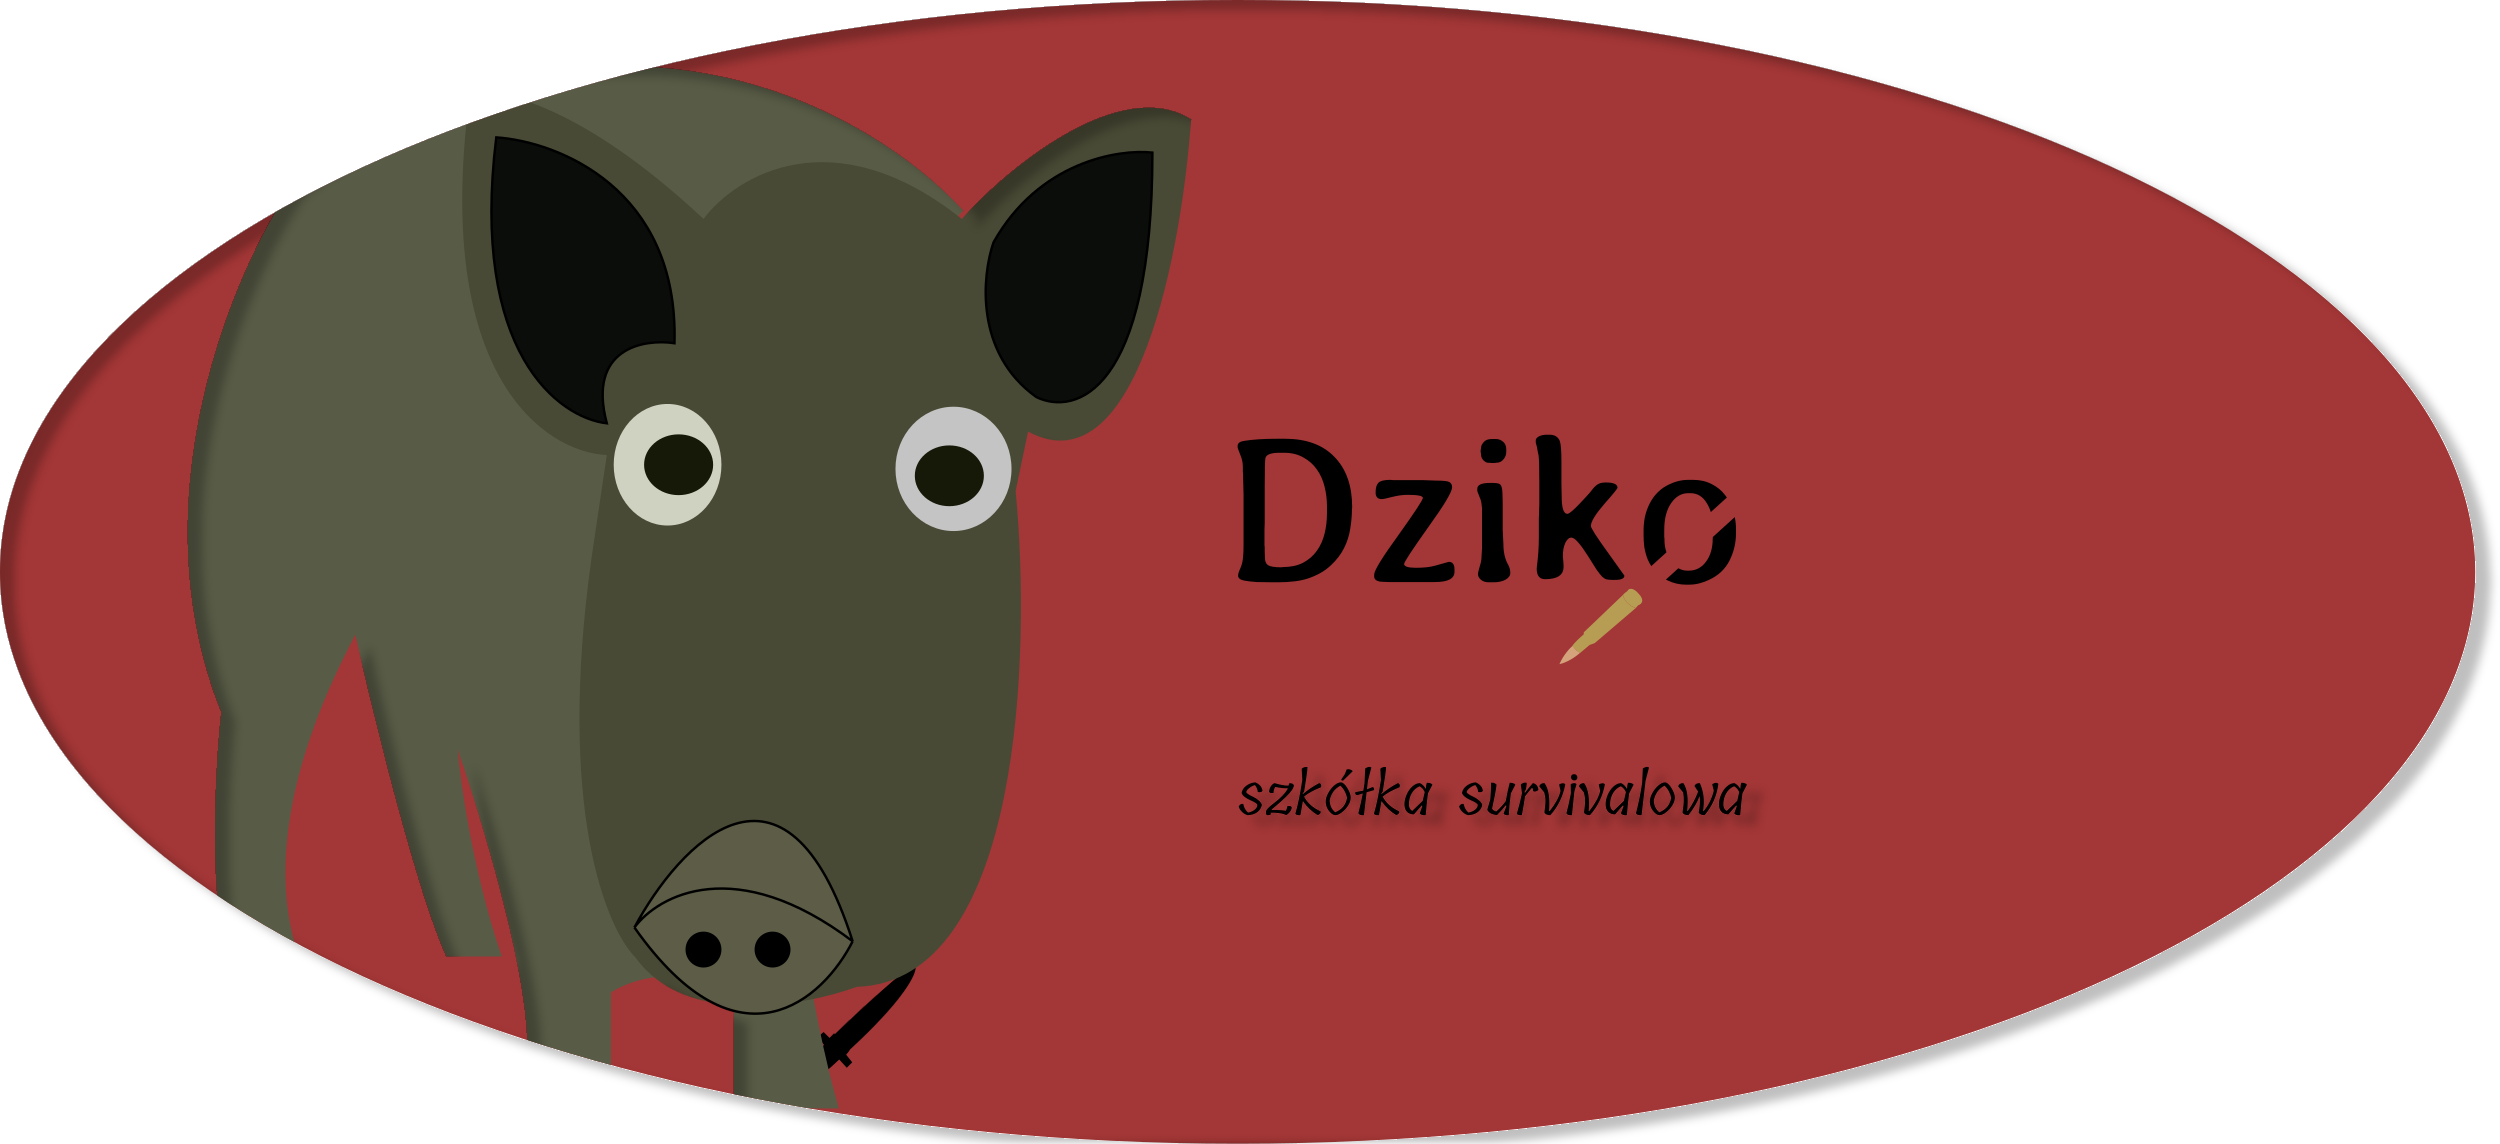
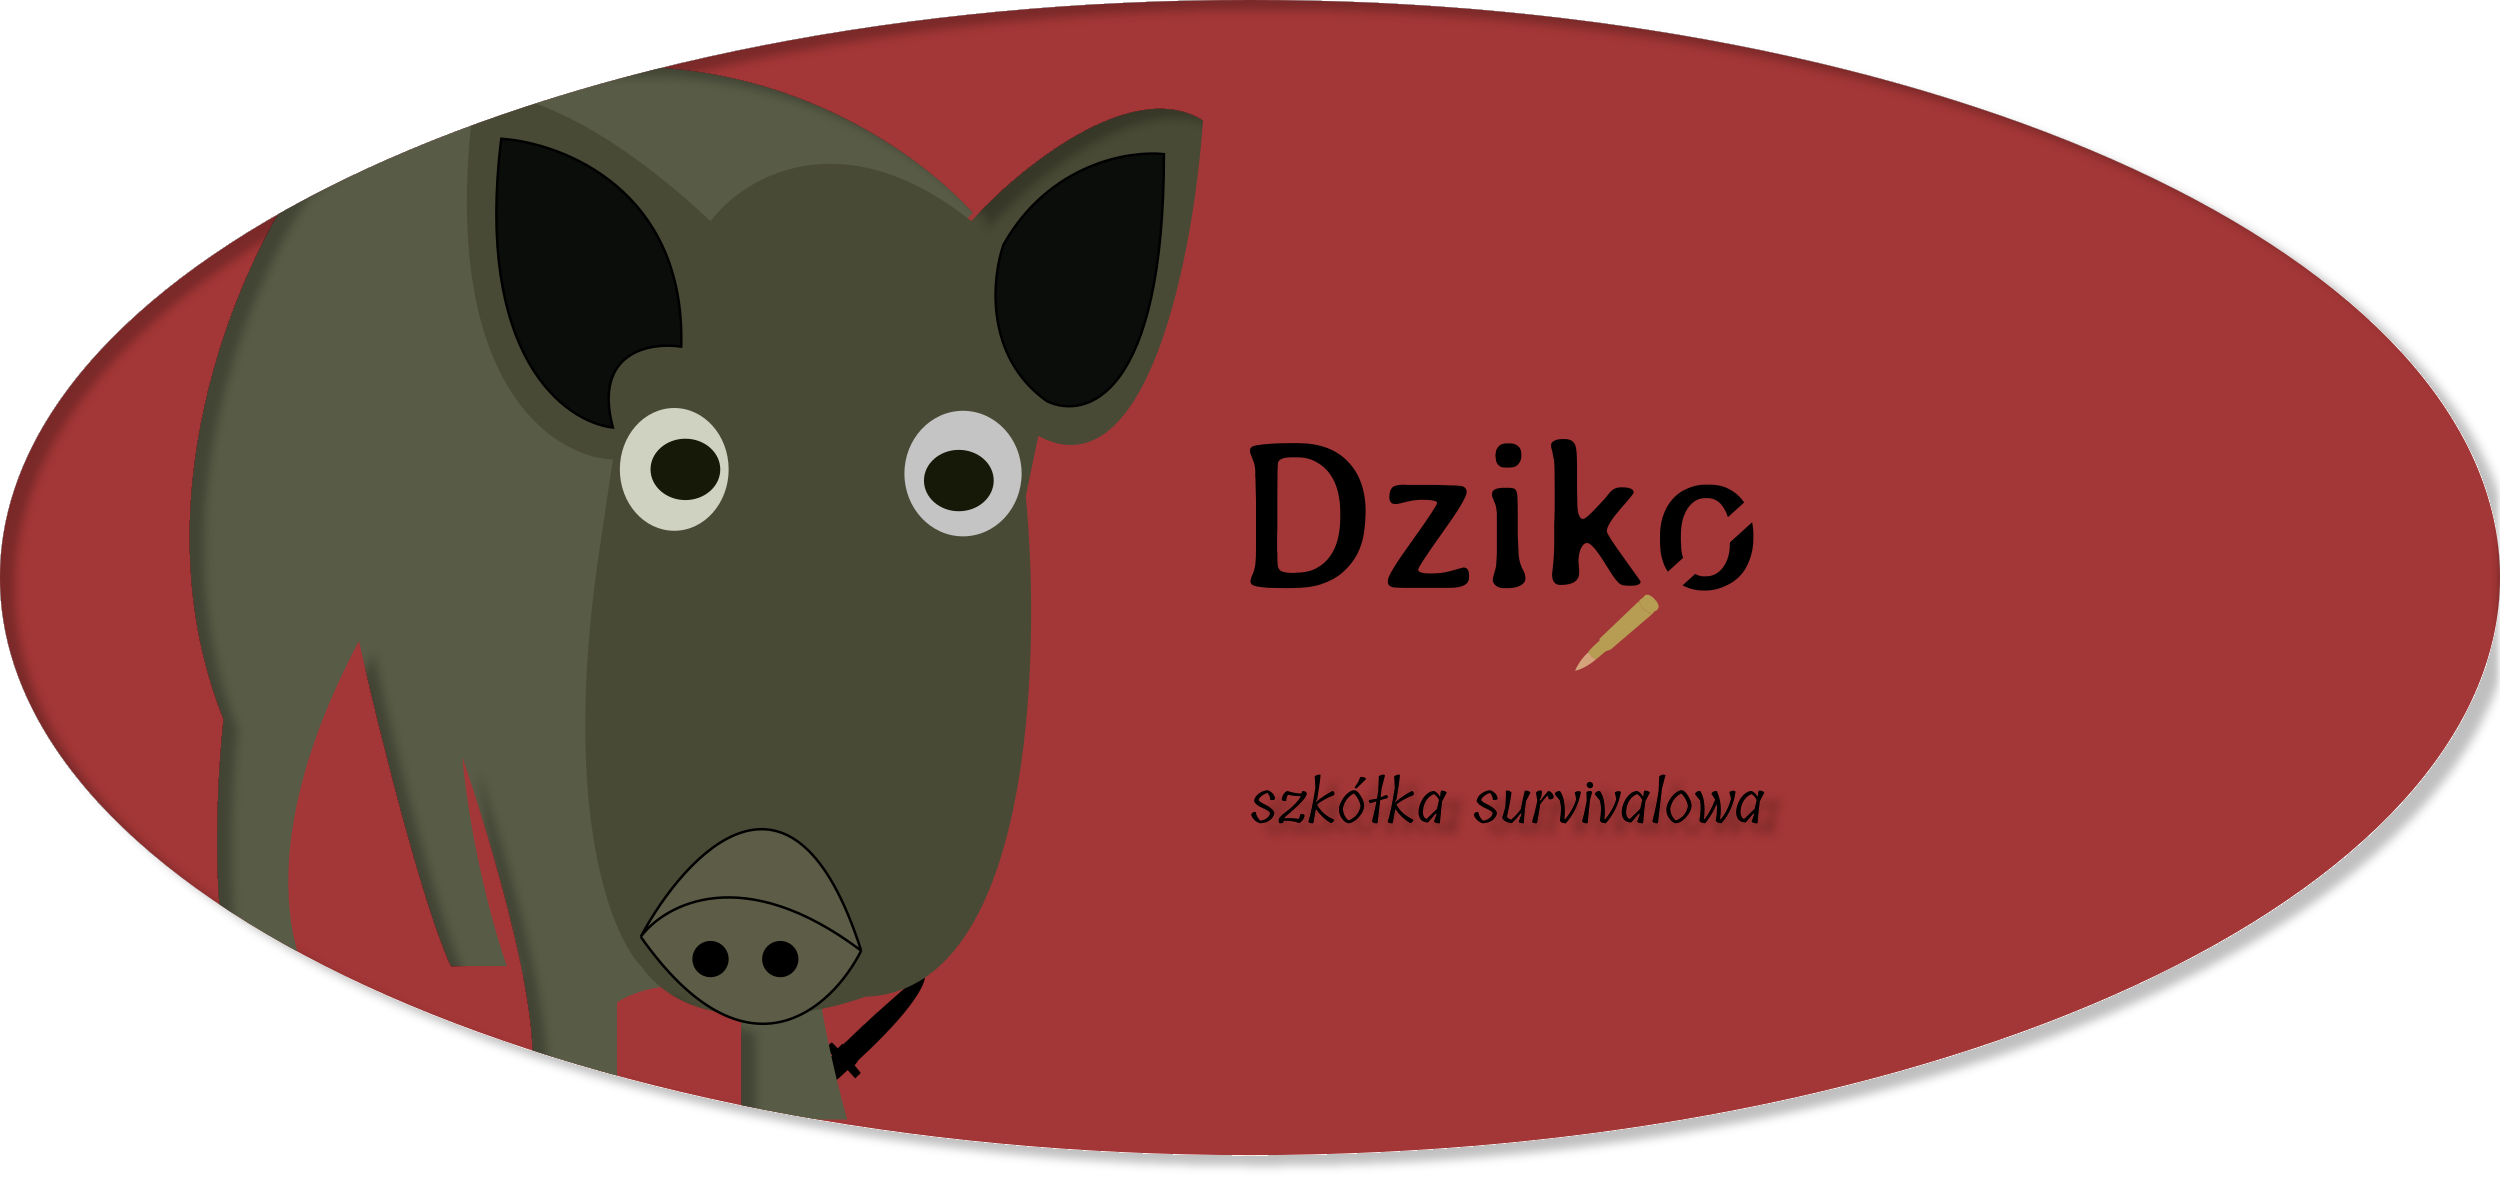
- <svg xmlns="http://www.w3.org/2000/svg" width="1010" height="462" viewBox="0 0 1010 462" fill="none">
-   <g filter="url(#filter0_di_114:2)">
+ <svg xmlns="http://www.w3.org/2000/svg" width="1000" height="471" viewBox="0 0 1000 471" fill="none">
+   <g filter="url(#filter0_di_114_2)">
    <ellipse cx="500" cy="231.027" rx="500" ry="231.027" fill="#A33636" />
  </g>
-   <mask id="mask0_114:2" style="mask-type:alpha" maskUnits="userSpaceOnUse" x="0" y="0" width="1000" height="463">
+   <mask id="mask0_114_2" style="mask-type:alpha" maskUnits="userSpaceOnUse" x="0" y="0" width="1000" height="463">
    <path d="M999.5 231.027C999.5 294.511 943.789 352.143 853.344 393.934C762.941 435.704 638.016 461.554 500 461.554C361.984 461.554 237.059 435.704 146.656 393.934C56.211 352.143 0.5 294.511 0.5 231.027C0.5 167.543 56.211 109.911 146.656 68.12C237.059 26.349 361.984 0.5 500 0.5C638.016 0.5 762.941 26.349 853.344 68.12C943.789 109.911 999.5 167.543 999.5 231.027Z" fill="#A33636" stroke="black" />
  </mask>
-   <g mask="url(#mask0_114:2)">
-     <g filter="url(#filter1_i_114:2)">
-       <path d="M343.022 423.681C365.092 403.307 369.801 393.161 369.396 390.634C367.456 390.149 347.165 409.027 337.262 418.527L336.959 418.224L335.14 420.043L332.715 417.617L330.896 419.133L333.624 422.165C318.83 435.748 314.121 443.186 313.616 445.207C316.526 447.875 320.285 447.329 321.801 446.723C321.074 442.599 330.391 434.494 335.14 430.957L339.081 427.319L342.113 430.654L343.628 429.138L341.203 426.106C342.658 424.409 343.022 423.782 343.022 423.681Z" fill="black" stroke="black" />
+   <g mask="url(#mask0_114_2)">
+     <g filter="url(#filter1_i_114_2)">
+       <path d="M343.022 423.681C365.092 403.307 369.801 393.161 369.396 390.634C367.456 390.149 347.165 409.027 337.262 418.527L336.959 418.224L335.14 420.043L332.715 417.617L330.896 419.133L333.624 422.165C318.83 435.748 314.121 443.186 313.616 445.207C316.526 447.875 320.285 447.329 321.801 446.723C321.074 442.599 330.39 434.494 335.14 430.957L339.081 427.319L342.112 430.654L343.628 429.138L341.203 426.106C342.658 424.409 343.022 423.782 343.022 423.681Z" fill="black" stroke="black" />
      <path d="M117.91 75.035C243.356 -16.929 350.983 43.413 389.115 85.08C294.026 183.294 316.013 367.818 338.892 447.803H296.481V408.182C279.964 387.647 256.489 394.789 246.816 400.928V433.852H211.66C218.803 411.084 196.779 336.94 184.874 302.714C188.446 339.767 198.267 373.956 202.731 386.419H180.41C168.803 361.419 151.02 289.321 143.58 256.397C94.919 348.361 119.956 398.882 138.557 412.647H107.307C83.2 405.504 85.358 326.337 89.45 287.647C55.075 201.932 94.1 110.191 117.91 75.035Z" fill="#585C46" />
-       <path d="M481.191 48.249C452.62 30.392 407.531 67.595 388.557 88.428C336.325 46.91 297.225 71.129 284.205 88.428C234.651 41.999 200.685 35.228 189.897 37.647C174.272 151.932 220.217 182.736 245.142 183.852L239.004 225.147C224.718 326.486 244.956 375.258 256.861 386.977C276.95 415.102 324.755 406.508 346.147 398.696C412.664 396.464 416.645 264.209 410.321 198.361L415.343 174.365C459.539 198.026 477.657 100.147 481.191 48.249Z" fill="#494A35" />
+       <path d="M481.191 48.249C452.62 30.392 407.531 67.595 388.557 88.428C336.325 46.91 297.225 71.129 284.205 88.428C234.651 41.999 200.685 35.228 189.897 37.647C174.272 151.932 220.216 182.736 245.142 183.852L239.004 225.147C224.718 326.486 244.956 375.258 256.861 386.977C276.95 415.102 324.755 406.508 346.147 398.696C412.664 396.464 416.645 264.209 410.321 198.361L415.343 174.365C459.539 198.026 477.657 100.147 481.191 48.249Z" fill="#494A35" />
      <ellipse cx="269.696" cy="187.758" rx="21.763" ry="24.554" fill="#CFD2C1" />
      <ellipse cx="385.209" cy="189.432" rx="23.438" ry="25.112" fill="#C4C4C4" />
      <ellipse cx="274.16" cy="187.758" rx="13.951" ry="12.277" fill="#161908" />
      <ellipse cx="383.535" cy="192.222" rx="13.951" ry="12.277" fill="#161908" />
-       <path d="M272.486 138.651C274.272 76.151 225.239 57.178 200.499 55.504C189.785 142.557 225.797 168.785 245.142 171.017C237.106 140.66 260.023 136.791 272.486 138.651Z" fill="#0A0D0A" />
+       <path d="M272.486 138.651C274.271 76.151 225.239 57.178 200.499 55.504C189.785 142.557 225.797 168.785 245.142 171.017C237.106 140.66 260.023 136.791 272.486 138.651Z" fill="#0A0D0A" />
      <path d="M401.392 97.914C419.696 65.325 451.801 60.154 465.566 61.642C465.566 158.963 434.316 168.041 418.691 160.414C393.691 142.557 396.742 111.307 401.392 97.914Z" fill="#0A0D0A" />
-       <path d="M272.486 138.651C274.272 76.151 225.239 57.178 200.499 55.504C189.785 142.557 225.797 168.785 245.142 171.017C237.106 140.66 260.023 136.791 272.486 138.651Z" stroke="black" />
+       <path d="M272.486 138.651C274.271 76.151 225.239 57.178 200.499 55.504C189.785 142.557 225.797 168.785 245.142 171.017C237.106 140.66 260.023 136.791 272.486 138.651Z" stroke="black" />
      <path d="M401.392 97.914C419.696 65.325 451.801 60.154 465.566 61.642C465.566 158.963 434.316 168.041 418.691 160.414C393.691 142.557 396.742 111.307 401.392 97.914Z" stroke="black" />
-       <path d="M256.303 374.7C274.346 341.032 317.24 295.013 344.472 380.28C332.754 403.532 298.714 434.968 256.303 374.7Z" fill="#0F1201" />
-       <path d="M256.303 374.7C274.346 341.032 317.24 295.013 344.472 380.28C332.754 403.532 298.714 434.968 256.303 374.7Z" fill="#ABA68E" fill-opacity="0.5" />
-       <path d="M256.303 374.7C274.346 341.032 317.24 295.013 344.472 380.28M256.303 374.7C298.714 434.968 332.754 403.532 344.472 380.28M256.303 374.7C265.975 361.679 297.151 344.566 344.472 380.28" stroke="black" />
+       <path d="M256.303 374.7C274.346 341.032 317.24 295.013 344.472 380.28C332.754 403.532 298.713 434.968 256.303 374.7Z" fill="#0F1201" />
+       <path d="M256.303 374.7C274.346 341.032 317.24 295.013 344.472 380.28C332.754 403.532 298.713 434.968 256.303 374.7Z" fill="#ABA68E" fill-opacity="0.5" />
+       <path d="M256.303 374.7C274.346 341.032 317.24 295.013 344.472 380.28M256.303 374.7C298.713 434.968 332.754 403.532 344.472 380.28M256.303 374.7C265.975 361.679 297.151 344.566 344.472 380.28" stroke="black" />
      <circle cx="284.205" cy="383.629" r="7.254" fill="black" />
      <circle cx="312.106" cy="383.629" r="7.254" fill="black" />
    </g>
-     <g filter="url(#filter2_d_114:2)">
+     <g filter="url(#filter2_d_114_2)">
      <path d="M507.968 325.235C507.968 324.739 506.992 324.075 505.04 323.243C504.304 322.923 503.584 322.507 502.88 321.995C502.192 321.467 501.768 320.915 501.608 320.339C501.8 319.187 502.44 318.211 503.528 317.411C504.616 316.611 505.832 316.163 507.176 316.067C507.944 316.403 508.568 316.827 509.048 317.339C509.544 317.835 509.88 318.523 510.056 319.403C510.008 319.659 509.816 319.851 509.48 319.979C509.16 320.091 508.712 320.091 508.136 319.979C508.088 319.019 507.712 318.083 507.008 317.171C506.16 317.411 505.36 317.835 504.608 318.443C503.872 319.051 503.504 319.563 503.504 319.979C503.504 320.427 504.464 321.091 506.384 321.971C507.12 322.307 507.832 322.771 508.52 323.363C509.224 323.939 509.656 324.555 509.816 325.211C509.544 326.459 508.904 327.443 507.896 328.163C506.904 328.883 505.616 329.275 504.032 329.339C503.152 329.083 502.36 328.595 501.656 327.875C500.968 327.155 500.568 326.443 500.456 325.739C500.744 325.307 501.016 325.027 501.272 324.899C501.544 324.755 501.88 324.723 502.28 324.803C502.568 326.307 503.216 327.467 504.224 328.283C505.408 328.043 506.328 327.627 506.984 327.035C507.64 326.443 507.968 325.843 507.968 325.235ZM513.869 327.251H516.053C517.269 327.251 518.413 327.347 519.485 327.539C519.821 326.883 520.021 326.267 520.085 325.691C521.221 325.451 521.821 325.683 521.885 326.387C521.629 327.571 520.893 328.555 519.677 329.339C518.877 328.923 517.861 328.643 516.629 328.499C515.413 328.339 514.341 328.291 513.413 328.355L513.317 328.475L513.485 328.883C513.261 329.267 512.669 329.419 511.709 329.339C511.517 328.971 511.421 328.563 511.421 328.115C511.421 327.667 511.629 327.211 512.045 326.747C512.461 326.267 513.013 325.755 513.701 325.211C514.389 324.667 515.109 324.099 515.861 323.507C516.629 322.899 517.421 322.163 518.237 321.299C519.069 320.435 519.749 319.555 520.277 318.659L520.133 318.467C518.661 318.499 517.021 318.315 515.213 317.915C514.749 318.603 514.517 319.411 514.517 320.339C513.573 320.563 512.949 320.387 512.645 319.811C512.949 318.051 513.701 316.907 514.901 316.379C517.173 317.083 519.053 317.419 520.541 317.387L520.949 316.379C521.509 316.411 521.909 316.491 522.149 316.619C522.389 316.747 522.589 316.955 522.749 317.243C522.653 318.427 521.581 319.995 519.533 321.947C517.949 323.451 516.613 324.651 515.525 325.547C514.453 326.443 513.861 326.939 513.749 327.035L513.869 327.251ZM526.275 320.603L526.371 320.795C528.419 319.067 530.611 317.595 532.947 316.379C533.331 316.443 533.587 316.643 533.715 316.979C533.859 317.315 533.843 317.675 533.667 318.059C530.707 319.243 528.435 320.499 526.851 321.827C528.163 324.355 530.371 326.323 533.475 327.731C533.635 328.019 533.611 328.315 533.403 328.619C533.195 328.907 532.851 329.147 532.371 329.339C531.315 328.731 530.243 327.923 529.155 326.915C528.083 325.891 527.155 324.803 526.371 323.651C526.067 325.251 525.731 327.147 525.363 329.339C524.307 329.435 523.619 329.243 523.299 328.763C524.323 325.291 525.267 320.747 526.131 315.131L525.891 310.571C526.515 309.995 527.291 309.763 528.219 309.875C528.203 311.187 527.755 314.483 526.875 319.763L526.275 320.603ZM543.322 312.731L544.042 310.859C544.554 310.715 545.074 310.739 545.602 310.931C546.146 311.123 546.426 311.355 546.442 311.627L542.626 315.371C542.146 315.371 541.882 315.235 541.834 314.963L543.322 312.731ZM535.57 323.819C535.57 322.779 535.906 321.643 536.578 320.411C537.25 319.179 538.066 318.147 539.026 317.315C540.002 316.483 540.89 316.067 541.69 316.067C542.49 316.067 543.354 316.811 544.282 318.299C545.21 319.787 545.682 321.051 545.698 322.091C545.73 323.131 545.394 324.219 544.69 325.355C544.002 326.475 543.154 327.419 542.146 328.187C541.154 328.955 540.258 329.339 539.458 329.339C538.658 329.339 537.81 328.779 536.914 327.659C536.018 326.539 535.57 325.259 535.57 323.819ZM541.498 317.411C540.218 318.131 539.25 318.979 538.594 319.955C537.938 320.915 537.466 322.051 537.178 323.363C537.242 324.435 537.45 325.347 537.802 326.099C538.154 326.851 538.698 327.539 539.434 328.163C540.858 327.555 541.938 326.787 542.674 325.859C543.426 324.931 543.938 323.763 544.21 322.355C544.066 321.507 543.754 320.627 543.274 319.715C542.794 318.803 542.202 318.035 541.498 317.411ZM552.259 318.899L554.491 317.963C554.763 318.011 554.963 318.163 555.091 318.419C555.235 318.659 555.219 318.931 555.043 319.235L552.115 320.075C551.827 322.587 551.467 325.675 551.035 329.339C549.867 329.451 549.107 329.203 548.755 328.595C549.555 325.443 550.155 322.763 550.555 320.555L548.227 321.323C547.859 321.195 547.619 320.987 547.507 320.699C547.411 320.395 547.467 320.155 547.675 319.979L550.771 319.427C550.803 319.219 550.963 318.203 551.251 316.379L551.539 310.451C552.099 310.115 552.547 309.915 552.883 309.851C553.235 309.787 553.619 309.851 554.035 310.043L552.643 315.419C552.563 316.091 552.435 317.251 552.259 318.899ZM558.032 320.603L558.128 320.795C560.176 319.067 562.368 317.595 564.704 316.379C565.088 316.443 565.344 316.643 565.472 316.979C565.616 317.315 565.6 317.675 565.424 318.059C562.464 319.243 560.192 320.499 558.608 321.827C559.92 324.355 562.128 326.323 565.232 327.731C565.392 328.019 565.368 328.315 565.16 328.619C564.952 328.907 564.608 329.147 564.128 329.339C563.072 328.731 562 327.923 560.912 326.915C559.84 325.891 558.912 324.803 558.128 323.651C557.824 325.251 557.488 327.147 557.12 329.339C556.064 329.435 555.376 329.243 555.056 328.763C556.08 325.291 557.024 320.747 557.888 315.131L557.648 310.571C558.272 309.995 559.048 309.763 559.976 309.875C559.96 311.187 559.512 314.483 558.632 319.763L558.032 320.603ZM574.36 325.427L571.216 329.027C569.984 329.011 569.04 328.651 568.384 327.947C567.728 327.243 567.392 326.267 567.376 325.019C567.36 323.755 567.648 322.443 568.24 321.083C568.832 319.707 569.624 318.579 570.616 317.699C571.608 316.819 572.616 316.379 573.64 316.379C574.584 316.795 575.376 317.571 576.016 318.707L576.04 318.635C576.088 317.579 576.216 316.779 576.424 316.235C577.56 316.235 578.32 316.491 578.704 317.003L576.904 320.531C576.616 322.387 576.312 325.323 575.992 329.339C574.904 329.467 574.088 329.235 573.544 328.643L574.624 325.643L574.36 325.427ZM569.2 324.995C569.2 326.211 569.648 327.083 570.544 327.611C572 326.171 573.408 324.811 574.768 323.531L575.584 320.003C575.328 319.459 575.056 319.019 574.768 318.683C574.48 318.347 574.072 318.003 573.544 317.651C572.184 318.211 571.12 319.155 570.352 320.483C569.584 321.795 569.2 323.299 569.2 324.995ZM597.007 325.235C597.007 324.739 596.031 324.075 594.079 323.243C593.343 322.923 592.623 322.507 591.919 321.995C591.231 321.467 590.807 320.915 590.647 320.339C590.839 319.187 591.479 318.211 592.567 317.411C593.655 316.611 594.871 316.163 596.215 316.067C596.983 316.403 597.607 316.827 598.087 317.339C598.583 317.835 598.919 318.523 599.095 319.403C599.047 319.659 598.855 319.851 598.519 319.979C598.199 320.091 597.751 320.091 597.175 319.979C597.127 319.019 596.751 318.083 596.047 317.171C595.199 317.411 594.399 317.835 593.647 318.443C592.911 319.051 592.543 319.563 592.543 319.979C592.543 320.427 593.503 321.091 595.423 321.971C596.159 322.307 596.871 322.771 597.559 323.363C598.263 323.939 598.695 324.555 598.855 325.211C598.583 326.459 597.943 327.443 596.935 328.163C595.943 328.883 594.655 329.275 593.071 329.339C592.191 329.083 591.399 328.595 590.695 327.875C590.007 327.155 589.607 326.443 589.495 325.739C589.783 325.307 590.055 325.027 590.311 324.899C590.583 324.755 590.919 324.723 591.319 324.803C591.607 326.307 592.255 327.467 593.263 328.283C594.447 328.043 595.367 327.627 596.023 327.035C596.679 326.443 597.007 325.843 597.007 325.235ZM608.308 323.675V323.627C608.836 320.779 609.372 318.315 609.916 316.235C611.052 316.235 611.812 316.491 612.196 317.003L610.396 320.531C610.044 322.819 609.764 325.755 609.556 329.339C608.58 329.451 607.868 329.251 607.42 328.739L608.596 325.595L608.308 325.355C607.348 326.603 606.164 327.931 604.756 329.339C602.564 329.035 601.26 328.283 600.844 327.083L602.068 322.931C602.308 320.211 602.412 317.979 602.38 316.235C602.876 316.171 603.276 316.195 603.58 316.307C603.884 316.403 604.228 316.627 604.612 316.979C604.356 319.251 603.756 322.483 602.812 326.675C603.02 327.171 603.58 327.555 604.492 327.827C606.092 326.387 607.364 325.003 608.308 323.675ZM615.843 320.027L616.131 320.219C617.011 319.067 618.059 317.787 619.275 316.379C619.931 316.475 620.467 316.795 620.883 317.339C621.299 317.867 621.507 318.491 621.507 319.211C620.691 319.819 619.971 319.955 619.347 319.619C619.395 318.883 619.243 318.443 618.891 318.299C618.107 319.195 617.187 320.331 616.131 321.707C615.699 324.555 615.267 327.099 614.835 329.339C613.795 329.435 613.115 329.243 612.795 328.763C613.755 325.451 614.451 322.667 614.883 320.411L614.403 316.979C614.755 316.627 615.107 316.395 615.459 316.283C615.811 316.171 616.243 316.155 616.755 316.235C616.835 316.619 616.747 317.491 616.491 318.851L615.843 320.027ZM629.879 316.931C631.015 316.275 631.847 316.259 632.375 316.883C631.447 321.779 629.431 325.931 626.327 329.339C625.767 329.339 625.247 329.243 624.767 329.051C624.303 328.843 624.023 328.555 623.927 328.187C624.215 326.203 624.359 324.699 624.359 323.675C624.375 322.651 624.215 321.483 623.879 320.171L621.887 317.699C621.983 317.267 622.223 316.931 622.607 316.691C622.991 316.451 623.447 316.347 623.975 316.379C625.639 318.635 626.255 322.379 625.823 327.611L626.015 327.731C628.367 324.771 629.847 322.059 630.455 319.595L629.879 316.931ZM634.642 320.507L634.57 316.763C635.29 316.459 635.818 316.331 636.154 316.379C636.49 316.427 636.746 316.555 636.922 316.763L636.034 319.883C635.762 322.203 635.442 325.355 635.074 329.339C633.906 329.451 633.146 329.203 632.794 328.595C633.322 326.787 633.938 324.091 634.642 320.507ZM637.258 314.027C637.29 314.379 637.186 314.683 636.946 314.939C636.706 315.179 636.402 315.299 636.034 315.299C635.666 315.299 635.354 315.179 635.098 314.939C634.842 314.683 634.698 314.379 634.666 314.027C634.65 313.659 634.762 313.355 635.002 313.115C635.258 312.875 635.57 312.755 635.938 312.755C636.306 312.755 636.61 312.875 636.85 313.115C637.106 313.355 637.242 313.659 637.258 314.027ZM645.887 316.931C647.023 316.275 647.855 316.259 648.383 316.883C647.455 321.779 645.439 325.931 642.335 329.339C641.775 329.339 641.255 329.243 640.775 329.051C640.311 328.843 640.031 328.555 639.935 328.187C640.223 326.203 640.367 324.699 640.367 323.675C640.383 322.651 640.223 321.483 639.887 320.171L637.895 317.699C637.991 317.267 638.231 316.931 638.615 316.691C638.999 316.451 639.455 316.347 639.983 316.379C641.647 318.635 642.263 322.379 641.831 327.611L642.023 327.731C644.375 324.771 645.855 322.059 646.463 319.595L645.887 316.931ZM655.642 325.427L652.498 329.027C651.266 329.011 650.322 328.651 649.666 327.947C649.01 327.243 648.674 326.267 648.658 325.019C648.642 323.755 648.93 322.443 649.521 321.083C650.114 319.707 650.906 318.579 651.898 317.699C652.89 316.819 653.898 316.379 654.922 316.379C655.866 316.795 656.658 317.571 657.298 318.707L657.322 318.635C657.37 317.579 657.498 316.779 657.706 316.235C658.842 316.235 659.602 316.491 659.986 317.003L658.186 320.531C657.898 322.387 657.594 325.323 657.274 329.339C656.186 329.467 655.37 329.235 654.826 328.643L655.906 325.643L655.642 325.427ZM650.482 324.995C650.482 326.211 650.93 327.083 651.826 327.611C653.282 326.171 654.69 324.811 656.05 323.531L656.866 320.003C656.61 319.459 656.338 319.019 656.05 318.683C655.762 318.347 655.354 318.003 654.826 317.651C653.466 318.211 652.402 319.155 651.634 320.483C650.866 321.795 650.482 323.299 650.482 324.995ZM663.417 316.379L663.705 310.451C664.265 310.115 664.713 309.915 665.049 309.851C665.401 309.787 665.785 309.851 666.201 310.043L664.809 315.419C664.409 318.987 663.873 323.627 663.201 329.339C662.033 329.451 661.273 329.203 660.921 328.595C662.009 324.339 662.841 320.267 663.417 316.379ZM666.516 323.819C666.516 322.779 666.852 321.643 667.524 320.411C668.196 319.179 669.012 318.147 669.972 317.315C670.948 316.483 671.836 316.067 672.636 316.067C673.436 316.067 674.3 316.811 675.228 318.299C676.156 319.787 676.628 321.051 676.644 322.091C676.676 323.131 676.34 324.219 675.636 325.355C674.948 326.475 674.1 327.419 673.092 328.187C672.1 328.955 671.204 329.339 670.404 329.339C669.604 329.339 668.756 328.779 667.86 327.659C666.964 326.539 666.516 325.259 666.516 323.819ZM672.444 317.411C671.164 318.131 670.196 318.979 669.54 319.955C668.884 320.915 668.412 322.051 668.124 323.363C668.188 324.435 668.396 325.347 668.748 326.099C669.1 326.851 669.644 327.539 670.38 328.163C671.804 327.555 672.884 326.787 673.62 325.859C674.372 324.931 674.884 323.763 675.156 322.355C675.012 321.507 674.7 320.627 674.22 319.715C673.74 318.803 673.148 318.035 672.444 317.411ZM688.053 327.659L688.221 327.731C690.125 325.523 691.509 322.771 692.373 319.475L691.725 316.811C692.829 316.123 693.661 316.083 694.221 316.691C693.613 321.491 691.765 325.707 688.677 329.339C688.117 329.371 687.597 329.275 687.117 329.051C686.637 328.827 686.349 328.539 686.253 328.187C686.717 325.883 686.861 323.779 686.685 321.875L686.541 321.827C685.805 324.003 684.333 326.507 682.125 329.339C681.565 329.339 681.045 329.243 680.565 329.051C680.101 328.843 679.821 328.555 679.725 328.187C680.029 326.331 680.197 324.851 680.229 323.747C680.277 322.643 680.197 321.451 679.989 320.171L677.997 317.699C678.093 317.267 678.333 316.931 678.717 316.691C679.101 316.451 679.557 316.347 680.085 316.379C681.669 318.763 682.181 322.507 681.621 327.611L681.813 327.659C683.493 325.403 684.901 322.787 686.037 319.811L684.573 317.555C684.717 317.139 684.989 316.827 685.389 316.619C685.805 316.411 686.269 316.347 686.781 316.427C687.581 318.363 688.069 320.155 688.245 321.803C688.437 323.435 688.373 325.387 688.053 327.659ZM701.415 325.427L698.271 329.027C697.039 329.011 696.095 328.651 695.439 327.947C694.783 327.243 694.447 326.267 694.431 325.019C694.415 323.755 694.703 322.443 695.295 321.083C695.887 319.707 696.679 318.579 697.671 317.699C698.663 316.819 699.671 316.379 700.695 316.379C701.639 316.795 702.431 317.571 703.071 318.707L703.095 318.635C703.143 317.579 703.271 316.779 703.479 316.235C704.615 316.235 705.375 316.491 705.759 317.003L703.959 320.531C703.671 322.387 703.367 325.323 703.047 329.339C701.959 329.467 701.143 329.235 700.599 328.643L701.679 325.643L701.415 325.427ZM696.255 324.995C696.255 326.211 696.703 327.083 697.599 327.611C699.055 326.171 700.463 324.811 701.823 323.531L702.639 320.003C702.383 319.459 702.111 319.019 701.823 318.683C701.535 318.347 701.127 318.003 700.599 317.651C699.239 318.211 698.175 319.155 697.407 320.483C696.639 321.795 696.255 323.299 696.255 324.995Z" fill="black" />
    </g>
  </g>
  <path fill-rule="evenodd" clip-rule="evenodd" d="M502.208 191.753V192.713L502.4 200.201V207.881V219.305C502.4 222.121 502.336 223.945 502.208 224.777C502.144 226.377 501.792 227.945 501.152 229.481C500.512 230.825 500.192 231.849 500.192 232.553C500.192 233.577 501.024 234.249 502.688 234.569C504.096 234.825 505.76 235.017 507.68 235.145C509.6 235.209 511.808 235.241 514.304 235.241H516.224C521.28 235.241 525.344 234.729 528.416 233.705C532.192 232.425 535.232 230.697 537.536 228.521C539.904 226.345 541.728 223.977 543.008 221.417C544.288 218.857 545.12 216.233 545.504 213.545C545.952 210.793 546.176 208.265 546.176 205.961L546.272 204.905C546.272 196.265 543.904 189.513 539.168 184.649C534.496 179.721 527.808 177.257 519.104 177.257H516.128C510.56 177.257 506.048 177.545 502.592 178.121C500.864 178.377 500 179.049 500 180.137V180.809C500 180.937 500.352 181.897 501.056 183.689C501.76 185.289 502.112 186.921 502.112 188.585V190.505C502.112 191.017 502.144 191.433 502.208 191.753ZM536.096 204.521V207.401C536.096 210.217 535.776 212.937 535.136 215.561C534.496 218.185 533.44 220.521 531.968 222.569C530.56 224.553 528.704 226.153 526.4 227.369C524.16 228.521 521.44 229.097 518.24 229.097L517.664 229.193C514.976 229.193 513.184 228.905 512.288 228.329C511.456 227.753 511.04 226.793 511.04 225.449L510.944 222.857V221.033L510.848 220.361V213.929L510.944 211.337V196.937C510.944 189.769 511.04 185.801 511.232 185.033C511.616 183.625 513.504 182.921 516.896 182.921H518.72C521.792 182.921 524.416 183.561 526.592 184.841C528.832 186.057 530.656 187.689 532.064 189.737C533.472 191.721 534.496 194.025 535.136 196.649C535.776 199.209 536.096 201.833 536.096 204.521ZM576.959 213.065C583.423 204.105 586.655 198.697 586.655 196.841C586.655 195.881 586.271 195.177 585.503 194.729C584.863 194.345 583.007 194.153 579.935 194.153L574.655 193.961H562.751L561.695 193.865C559.263 193.865 557.663 194.249 556.895 195.017C556.127 195.785 555.743 197.097 555.743 198.953C555.743 200.745 556.575 201.641 558.239 201.641C558.815 201.641 560.191 201.353 562.367 200.777C564.607 200.201 566.719 199.913 568.703 199.913C572.799 199.913 574.847 200.329 574.847 201.161C574.847 201.929 571.583 206.889 565.055 216.041C558.463 225.129 555.167 230.473 555.167 232.073V232.937C555.167 233.961 555.903 234.633 557.375 234.953C557.695 235.017 558.911 235.081 561.023 235.145H570.143H579.743C584.991 235.145 587.615 233.769 587.615 231.017V230.057C587.615 228.009 586.847 226.985 585.311 226.985L579.839 228.521C577.855 229.097 575.263 229.385 572.063 229.385C568.863 229.385 567.263 228.873 567.263 227.849C567.263 227.081 570.495 222.153 576.959 213.065ZM598.355 234.281C599.187 234.921 600.179 235.241 601.331 235.241H603.443C605.363 235.241 606.963 234.889 608.243 234.185C609.523 233.481 610.163 232.553 610.163 231.401C610.163 230.377 609.907 229.353 609.395 228.329C608.051 226.025 607.379 223.241 607.379 219.977L607.091 214.121V204.713C607.091 202.537 607.059 200.809 606.995 199.529C606.995 198.249 606.867 197.289 606.611 196.649C606.419 196.009 606.067 195.593 605.555 195.401C605.043 195.209 604.275 195.113 603.251 195.113H601.811C598.483 195.113 596.819 195.913 596.819 197.513V198.377C596.819 198.441 597.107 199.209 597.683 200.681L598.067 201.545C598.387 202.441 598.611 203.689 598.739 205.289V221.513L598.547 224.681C598.547 225.961 598.323 227.273 597.875 228.617C597.363 230.281 597.107 231.401 597.107 231.977C597.107 232.809 597.523 233.577 598.355 234.281ZM604.211 177.353H602.771C601.235 177.353 600.115 177.769 599.411 178.601C598.707 179.433 598.355 180.169 598.355 180.809L598.163 182.153V182.345L598.355 183.689C598.355 184.521 598.675 185.289 599.315 185.993C600.019 186.633 600.627 186.953 601.139 186.953C601.715 186.953 602.131 186.985 602.387 187.049H603.731L604.499 186.953C605.715 186.953 606.675 186.505 607.379 185.609C608.147 184.713 608.531 183.689 608.531 182.537V181.577C608.531 180.169 608.083 179.113 607.187 178.409C606.355 177.705 605.363 177.353 604.211 177.353ZM635.134 206.441C634.238 207.209 633.598 207.593 633.214 207.593C631.678 207.593 630.91 205.193 630.91 200.393L630.814 195.209V186.569C630.814 182.089 630.59 179.273 630.142 178.121C629.438 176.457 628.062 175.625 626.014 175.625H624.958C623.678 175.625 622.59 175.849 621.694 176.297C620.862 176.809 620.446 177.321 620.446 177.833V178.793C620.446 178.921 620.606 179.529 620.926 180.617C621.054 181.129 621.15 181.673 621.214 182.249C621.342 182.761 621.47 183.369 621.598 184.073C621.79 185.417 621.886 189.129 621.886 195.209V203.561L621.79 206.345V207.785C621.79 208.233 621.758 208.713 621.694 209.225V217.289C621.694 219.081 621.63 220.937 621.502 222.857C621.374 224.713 621.182 226.665 620.926 228.713L620.83 229.673C620.83 232.553 621.95 233.993 624.19 233.993C629.182 233.993 631.678 232.329 631.678 229.001V228.329C631.678 227.945 631.646 227.465 631.582 226.889L631.39 224.681C631.39 222.569 631.71 220.809 632.35 219.401C633.054 217.929 633.886 217.193 634.846 217.193C636.19 217.193 638.43 219.689 641.566 224.681C643.038 226.985 644.19 228.809 645.022 230.153C645.918 231.433 646.686 232.393 647.326 233.033C647.966 233.609 648.574 233.961 649.15 234.089C649.79 234.217 650.59 234.281 651.55 234.281H652.51C655.006 234.281 656.254 233.705 656.254 232.553L649.534 223.145C644.99 216.873 642.718 213.321 642.718 212.489C642.718 210.761 644.51 207.817 648.094 203.657C651.678 199.625 653.47 197.417 653.47 197.033C653.47 195.625 651.902 194.921 648.766 194.921C647.23 194.921 646.078 195.209 645.31 195.785C644.542 196.297 643.71 197.161 642.814 198.377C642.43 198.889 641.758 199.657 640.798 200.681C639.902 201.641 638.942 202.665 637.918 203.753C636.958 204.777 636.03 205.673 635.134 206.441ZM701.348 215.369V213.929C701.348 212.199 701.181 210.524 700.847 208.905L692.005 216.927L691.94 217.577C691.94 221.353 691.044 224.457 689.252 226.889C687.46 229.321 685.156 230.537 682.34 230.537H681.572C680.346 230.537 679.179 230.214 678.071 229.569L673.033 234.14C673.311 234.288 673.598 234.431 673.892 234.569C676.196 235.657 678.564 236.201 680.996 236.201H682.436C685.124 236.201 687.844 235.529 690.596 234.185C694.308 232.457 697.028 229.865 698.756 226.409C700.484 222.953 701.348 219.273 701.348 215.369ZM667.116 228.706C666.53 227.801 666.036 226.875 665.636 225.929C664.996 224.265 664.548 222.601 664.292 220.937C664.1 219.273 664.004 217.769 664.004 216.425V214.313C664.004 212.393 664.196 210.505 664.58 208.649C665.028 206.729 665.668 204.969 666.5 203.369C667.332 201.705 668.42 200.201 669.764 198.857C671.108 197.513 672.708 196.425 674.564 195.593C676.996 194.441 679.428 193.865 681.86 193.865H683.972C686.852 193.865 689.38 194.441 691.556 195.593C693.732 196.681 695.524 198.153 696.932 200.009C697.186 200.329 697.428 200.658 697.659 200.995L691.17 206.882C690.767 205.555 690.224 204.352 689.54 203.273C687.94 200.585 685.732 199.241 682.916 199.241H682.052C679.3 199.241 676.996 200.585 675.14 203.273C673.284 205.961 672.356 209.545 672.356 214.025V216.905C672.42 217.225 672.452 217.513 672.452 217.769V218.249C672.452 219.785 672.676 221.289 673.124 222.761C673.168 222.886 673.212 223.011 673.258 223.134L667.116 228.706Z" fill="black" />
-   <path d="M661.825 244.526L660.847 245.637C657.158 244.41 655.87 241.587 655.687 240.328C656.062 239.793 656.999 239.119 657.421 238.849C658.482 236.879 660.576 238.332 661.491 239.305C664.88 242.556 663.125 244.14 661.825 244.526Z" fill="#B79D53" />
-   <path d="M638.449 263.665C634.877 266.829 631.329 268.088 630.002 268.323C631.668 264.462 634.347 261.69 635.478 260.787C636.377 262.693 637.833 263.5 638.449 263.665Z" fill="#D4A27B" />
+   <path d="M661.825 244.526L660.847 245.637C657.158 244.41 655.87 241.587 655.687 240.329C656.062 239.793 657 239.12 657.421 238.85C658.482 236.879 660.576 238.332 661.491 239.305C664.88 242.556 663.125 244.14 661.825 244.526Z" fill="#B79D53" />
+   <path d="M638.449 263.665C634.877 266.829 631.329 268.089 630.002 268.323C631.668 264.462 634.347 261.69 635.478 260.787C636.377 262.693 637.833 263.5 638.449 263.665Z" fill="#D4A27B" />
  <path d="M642.238 260.533L638.355 263.799C636.813 263.039 635.656 261.577 635.27 260.941C635.822 259.811 638.548 257.351 639.842 256.263C639.73 255.626 639.916 255.35 640.023 255.292L655.687 240.328C656.356 243.589 659.406 245.226 660.847 245.637L644.433 259.677C644.632 259.736 643.052 260.272 642.238 260.533Z" fill="#B79D53" />
  <defs>
-     <filter id="filter0_di_114:2" x="0" y="0" width="1010" height="470.054" filterUnits="userSpaceOnUse" color-interpolation-filters="sRGB">
+     <filter id="filter0_di_114_2" x="0" y="0" width="1010" height="470.054" filterUnits="userSpaceOnUse" color-interpolation-filters="sRGB">
      <feFlood flood-opacity="0" result="BackgroundImageFix" />
      <feColorMatrix in="SourceAlpha" type="matrix" values="0 0 0 0 0 0 0 0 0 0 0 0 0 0 0 0 0 0 127 0" result="hardAlpha" />
      <feOffset dx="6" dy="4" />
      <feGaussianBlur stdDeviation="2" />
      <feComposite in2="hardAlpha" operator="out" />
      <feColorMatrix type="matrix" values="0 0 0 0 0 0 0 0 0 0 0 0 0 0 0 0 0 0 0.25 0" />
-       <feBlend mode="normal" in2="BackgroundImageFix" result="effect1_dropShadow_114:2" />
-       <feBlend mode="normal" in="SourceGraphic" in2="effect1_dropShadow_114:2" result="shape" />
+       <feBlend mode="normal" in2="BackgroundImageFix" result="effect1_dropShadow_114_2" />
+       <feBlend mode="normal" in="SourceGraphic" in2="effect1_dropShadow_114_2" result="shape" />
      <feColorMatrix in="SourceAlpha" type="matrix" values="0 0 0 0 0 0 0 0 0 0 0 0 0 0 0 0 0 0 127 0" result="hardAlpha" />
      <feOffset dx="6" dy="4" />
      <feGaussianBlur stdDeviation="2" />
      <feComposite in2="hardAlpha" operator="arithmetic" k2="-1" k3="1" />
      <feColorMatrix type="matrix" values="0 0 0 0 0 0 0 0 0 0 0 0 0 0 0 0 0 0 0.25 0" />
-       <feBlend mode="normal" in2="shape" result="effect2_innerShadow_114:2" />
+       <feBlend mode="normal" in2="shape" result="effect2_innerShadow_114_2" />
    </filter>
-     <filter id="filter1_i_114:2" x="75.893" y="26.786" width="409.298" height="425.017" filterUnits="userSpaceOnUse" color-interpolation-filters="sRGB">
+     <filter id="filter1_i_114_2" x="75.893" y="26.786" width="409.298" height="425.017" filterUnits="userSpaceOnUse" color-interpolation-filters="sRGB">
      <feFlood flood-opacity="0" result="BackgroundImageFix" />
      <feBlend mode="normal" in="SourceGraphic" in2="BackgroundImageFix" result="shape" />
      <feColorMatrix in="SourceAlpha" type="matrix" values="0 0 0 0 0 0 0 0 0 0 0 0 0 0 0 0 0 0 127 0" result="hardAlpha" />
      <feOffset dx="6" dy="4" />
      <feGaussianBlur stdDeviation="2" />
      <feComposite in2="hardAlpha" operator="arithmetic" k2="-1" k3="1" />
      <feColorMatrix type="matrix" values="0 0 0 0 0 0 0 0 0 0 0 0 0 0 0 0 0 0 0.25 0" />
-       <feBlend mode="normal" in2="shape" result="effect1_innerShadow_114:2" />
+       <feBlend mode="normal" in2="shape" result="effect1_innerShadow_114_2" />
    </filter>
-     <filter id="filter2_d_114:2" x="500.456" y="309.827" width="215.303" height="27.546" filterUnits="userSpaceOnUse" color-interpolation-filters="sRGB">
+     <filter id="filter2_d_114_2" x="500.456" y="309.707" width="215.303" height="27.824" filterUnits="userSpaceOnUse" color-interpolation-filters="sRGB">
      <feFlood flood-opacity="0" result="BackgroundImageFix" />
      <feColorMatrix in="SourceAlpha" type="matrix" values="0 0 0 0 0 0 0 0 0 0 0 0 0 0 0 0 0 0 127 0" result="hardAlpha" />
      <feOffset dx="6" dy="4" />
      <feGaussianBlur stdDeviation="2" />
      <feComposite in2="hardAlpha" operator="out" />
      <feColorMatrix type="matrix" values="0 0 0 0 0 0 0 0 0 0 0 0 0 0 0 0 0 0 0.25 0" />
-       <feBlend mode="normal" in2="BackgroundImageFix" result="effect1_dropShadow_114:2" />
-       <feBlend mode="normal" in="SourceGraphic" in2="effect1_dropShadow_114:2" result="shape" />
+       <feBlend mode="normal" in2="BackgroundImageFix" result="effect1_dropShadow_114_2" />
+       <feBlend mode="normal" in="SourceGraphic" in2="effect1_dropShadow_114_2" result="shape" />
    </filter>
  </defs>
</svg>
